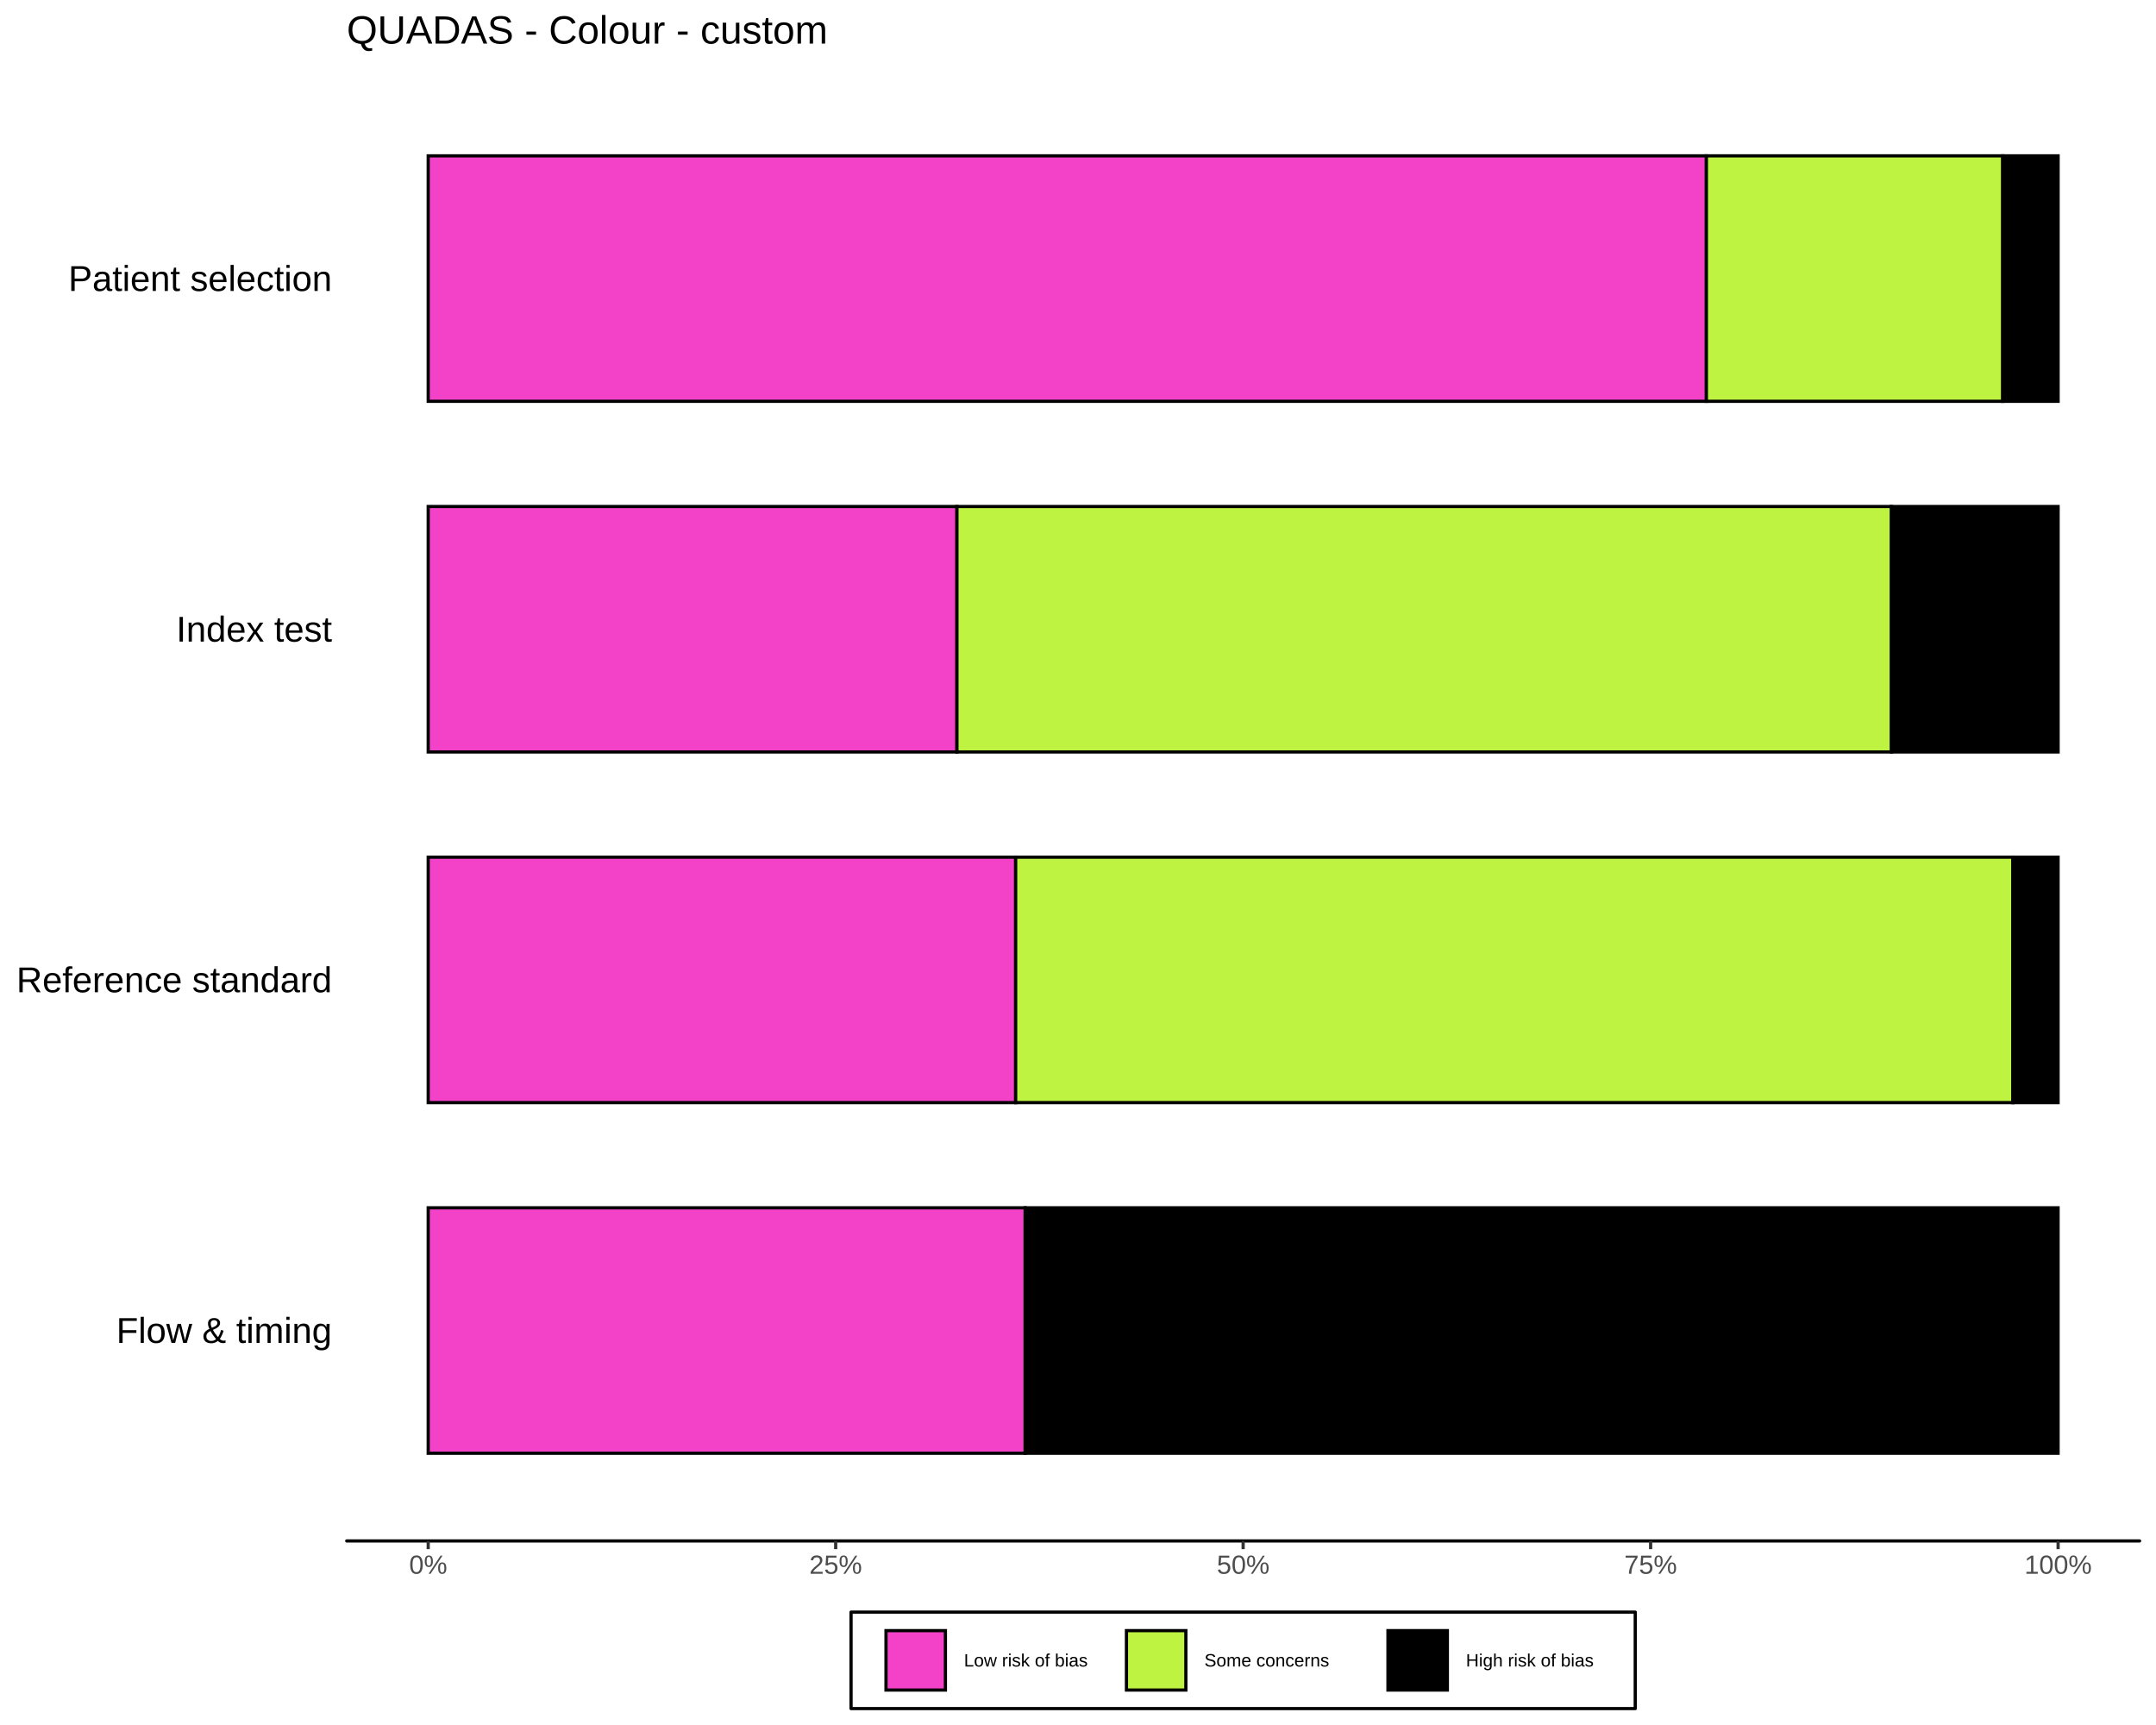
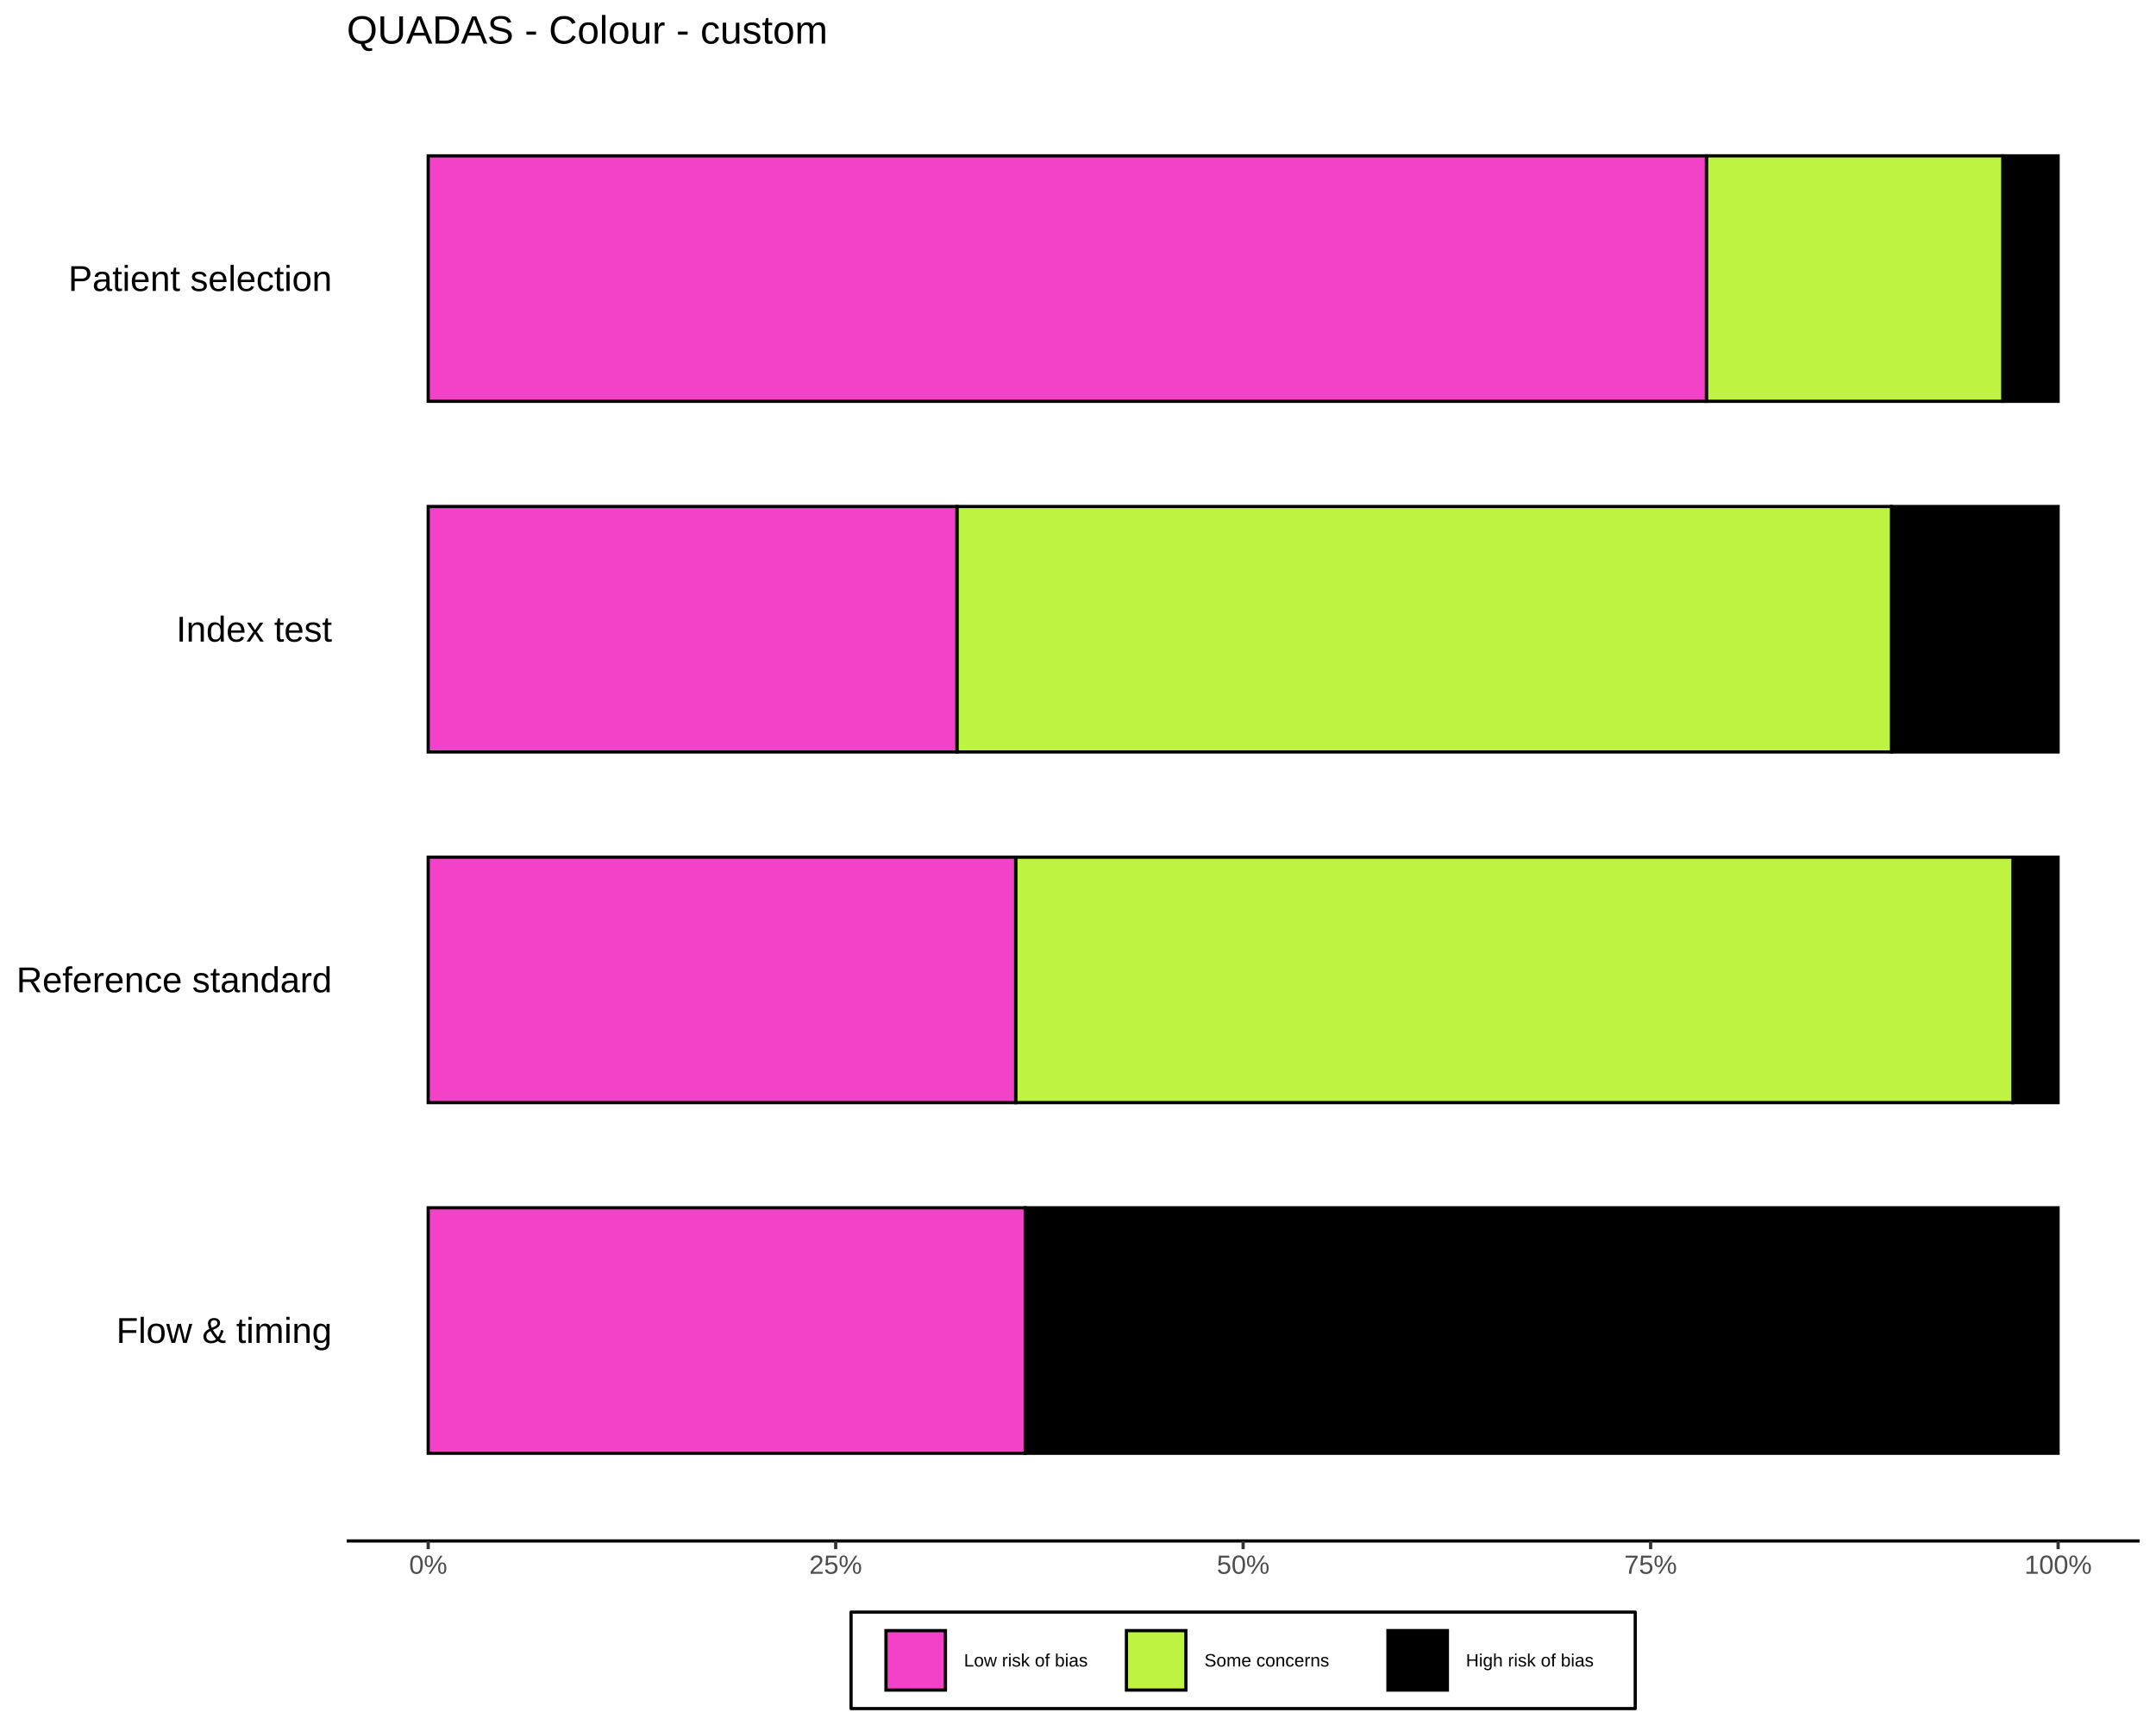
<svg xmlns="http://www.w3.org/2000/svg" viewBox="0 0 720.00 576.00">
  <defs>
    <style type="text/css">
    line, polyline, polygon, path, rect, circle {
      fill: none;
      stroke: #000000;
      stroke-linecap: round;
      stroke-linejoin: round;
      stroke-miterlimit: 10.00;
    }
  </style>
  </defs>
  <rect width="100%" height="100%" style="stroke: none; fill: #FFFFFF;" />
  <rect x="0.00" y="0.00" width="720.00" height="576.00" style="stroke-width: 1.07; stroke: #FFFFFF; fill: #FFFFFF;" />
  <defs>
    <clipPath id="cpMTE1Ljc5fDcxNC41Mnw1MTQuNTR8MjIuNzc=">
      <rect x="115.79" y="22.77" width="598.73" height="491.76" />
    </clipPath>
  </defs>
+   <rect x="342.36" y="403.30" width="344.94" height="81.96" style="stroke-width: 1.07; stroke-linecap: square; stroke-linejoin: miter; fill: #000000;" clip-path="url(#cpMTE1Ljc5fDcxNC41Mnw1MTQuNTR8MjIuNzc=)" />
  <rect x="143.00" y="403.30" width="199.36" height="81.96" style="stroke-width: 1.07; stroke-linecap: square; stroke-linejoin: miter; fill: #F442C8;" clip-path="url(#cpMTE1Ljc5fDcxNC41Mnw1MTQuNTR8MjIuNzc=)" />
-   <rect x="342.36" y="403.30" width="344.94" height="81.96" style="stroke-width: 1.07; stroke-linecap: square; stroke-linejoin: miter; fill: #000000;" clip-path="url(#cpMTE1Ljc5fDcxNC41Mnw1MTQuNTR8MjIuNzc=)" />
+   <rect x="672.22" y="286.22" width="15.08" height="81.96" style="stroke-width: 1.07; stroke-linecap: square; stroke-linejoin: miter; fill: #000000;" clip-path="url(#cpMTE1Ljc5fDcxNC41Mnw1MTQuNTR8MjIuNzc=)" />
+   <rect x="339.18" y="286.22" width="333.05" height="81.96" style="stroke-width: 1.07; stroke-linecap: square; stroke-linejoin: miter; fill: #BEF441;" clip-path="url(#cpMTE1Ljc5fDcxNC41Mnw1MTQuNTR8MjIuNzc=)" />
  <rect x="143.00" y="286.22" width="196.18" height="81.96" style="stroke-width: 1.07; stroke-linecap: square; stroke-linejoin: miter; fill: #F442C8;" clip-path="url(#cpMTE1Ljc5fDcxNC41Mnw1MTQuNTR8MjIuNzc=)" />
-   <rect x="339.18" y="286.22" width="333.05" height="81.96" style="stroke-width: 1.07; stroke-linecap: square; stroke-linejoin: miter; fill: #BEF441;" clip-path="url(#cpMTE1Ljc5fDcxNC41Mnw1MTQuNTR8MjIuNzc=)" />
-   <rect x="672.22" y="286.22" width="15.08" height="81.96" style="stroke-width: 1.07; stroke-linecap: square; stroke-linejoin: miter; fill: #000000;" clip-path="url(#cpMTE1Ljc5fDcxNC41Mnw1MTQuNTR8MjIuNzc=)" />
+   <rect x="631.66" y="169.13" width="55.65" height="81.96" style="stroke-width: 1.07; stroke-linecap: square; stroke-linejoin: miter; fill: #000000;" clip-path="url(#cpMTE1Ljc5fDcxNC41Mnw1MTQuNTR8MjIuNzc=)" />
+   <rect x="319.57" y="169.13" width="312.09" height="81.96" style="stroke-width: 1.07; stroke-linecap: square; stroke-linejoin: miter; fill: #BEF441;" clip-path="url(#cpMTE1Ljc5fDcxNC41Mnw1MTQuNTR8MjIuNzc=)" />
  <rect x="143.00" y="169.13" width="176.56" height="81.96" style="stroke-width: 1.07; stroke-linecap: square; stroke-linejoin: miter; fill: #F442C8;" clip-path="url(#cpMTE1Ljc5fDcxNC41Mnw1MTQuNTR8MjIuNzc=)" />
-   <rect x="319.57" y="169.13" width="312.09" height="81.96" style="stroke-width: 1.07; stroke-linecap: square; stroke-linejoin: miter; fill: #BEF441;" clip-path="url(#cpMTE1Ljc5fDcxNC41Mnw1MTQuNTR8MjIuNzc=)" />
-   <rect x="631.66" y="169.13" width="55.65" height="81.96" style="stroke-width: 1.07; stroke-linecap: square; stroke-linejoin: miter; fill: #000000;" clip-path="url(#cpMTE1Ljc5fDcxNC41Mnw1MTQuNTR8MjIuNzc=)" />
+   <rect x="668.83" y="52.04" width="18.48" height="81.96" style="stroke-width: 1.07; stroke-linecap: square; stroke-linejoin: miter; fill: #000000;" clip-path="url(#cpMTE1Ljc5fDcxNC41Mnw1MTQuNTR8MjIuNzc=)" />
+   <rect x="569.85" y="52.04" width="98.98" height="81.96" style="stroke-width: 1.07; stroke-linecap: square; stroke-linejoin: miter; fill: #BEF441;" clip-path="url(#cpMTE1Ljc5fDcxNC41Mnw1MTQuNTR8MjIuNzc=)" />
  <rect x="143.00" y="52.04" width="426.85" height="81.96" style="stroke-width: 1.07; stroke-linecap: square; stroke-linejoin: miter; fill: #F442C8;" clip-path="url(#cpMTE1Ljc5fDcxNC41Mnw1MTQuNTR8MjIuNzc=)" />
-   <rect x="569.85" y="52.04" width="98.98" height="81.96" style="stroke-width: 1.07; stroke-linecap: square; stroke-linejoin: miter; fill: #BEF441;" clip-path="url(#cpMTE1Ljc5fDcxNC41Mnw1MTQuNTR8MjIuNzc=)" />
-   <rect x="668.83" y="52.04" width="18.48" height="81.96" style="stroke-width: 1.07; stroke-linecap: square; stroke-linejoin: miter; fill: #000000;" clip-path="url(#cpMTE1Ljc5fDcxNC41Mnw1MTQuNTR8MjIuNzc=)" />
  <defs>
    <clipPath id="cpMC4wMHw3MjAuMDB8NTc2LjAwfDAuMDA=">
      <rect x="0.00" y="0.00" width="720.00" height="576.00" />
    </clipPath>
  </defs>
  <g clip-path="url(#cpMC4wMHw3MjAuMDB8NTc2LjAwfDAuMDA=)">
    <text x="38.84" y="448.41" style="font-size: 12.00px; font-family: Liberation Sans;" textLength="72.02px" lengthAdjust="spacingAndGlyphs">Flow &amp; timing</text>
  </g>
  <g clip-path="url(#cpMC4wMHw3MjAuMDB8NTc2LjAwfDAuMDA=)">
    <text x="5.48" y="331.32" style="font-size: 12.00px; font-family: Liberation Sans;" textLength="105.38px" lengthAdjust="spacingAndGlyphs">Reference standard</text>
  </g>
  <g clip-path="url(#cpMC4wMHw3MjAuMDB8NTc2LjAwfDAuMDA=)">
    <text x="58.85" y="214.24" style="font-size: 12.00px; font-family: Liberation Sans;" textLength="52.00px" lengthAdjust="spacingAndGlyphs">Index test</text>
  </g>
  <g clip-path="url(#cpMC4wMHw3MjAuMDB8NTc2LjAwfDAuMDA=)">
    <text x="22.82" y="97.15" style="font-size: 12.00px; font-family: Liberation Sans;" textLength="88.03px" lengthAdjust="spacingAndGlyphs">Patient selection</text>
  </g>
-   <polyline points="115.79,514.54 714.52,514.54 " style="stroke-width: 1.07;" clip-path="url(#cpMC4wMHw3MjAuMDB8NTc2LjAwfDAuMDA=)" />
+   <polyline points="115.79,514.54 714.52,514.54 " style="stroke-width: 1.07; stroke-linecap: butt;" clip-path="url(#cpMC4wMHw3MjAuMDB8NTc2LjAwfDAuMDA=)" />
  <polyline points="143.00,517.28 143.00,514.54 " style="stroke-width: 1.07; stroke: #333333; stroke-linecap: butt;" clip-path="url(#cpMC4wMHw3MjAuMDB8NTc2LjAwfDAuMDA=)" />
  <polyline points="279.08,517.28 279.08,514.54 " style="stroke-width: 1.07; stroke: #333333; stroke-linecap: butt;" clip-path="url(#cpMC4wMHw3MjAuMDB8NTc2LjAwfDAuMDA=)" />
  <polyline points="415.15,517.28 415.15,514.54 " style="stroke-width: 1.07; stroke: #333333; stroke-linecap: butt;" clip-path="url(#cpMC4wMHw3MjAuMDB8NTc2LjAwfDAuMDA=)" />
  <polyline points="551.23,517.28 551.23,514.54 " style="stroke-width: 1.07; stroke: #333333; stroke-linecap: butt;" clip-path="url(#cpMC4wMHw3MjAuMDB8NTc2LjAwfDAuMDA=)" />
  <polyline points="687.31,517.28 687.31,514.54 " style="stroke-width: 1.07; stroke: #333333; stroke-linecap: butt;" clip-path="url(#cpMC4wMHw3MjAuMDB8NTc2LjAwfDAuMDA=)" />
  <g clip-path="url(#cpMC4wMHw3MjAuMDB8NTc2LjAwfDAuMDA=)">
    <text x="136.64" y="525.51" style="font-size: 8.80px; fill: #4D4D4D; font-family: Liberation Sans;" textLength="12.72px" lengthAdjust="spacingAndGlyphs">0%</text>
  </g>
  <g clip-path="url(#cpMC4wMHw3MjAuMDB8NTc2LjAwfDAuMDA=)">
    <text x="270.27" y="525.51" style="font-size: 8.80px; fill: #4D4D4D; font-family: Liberation Sans;" textLength="17.61px" lengthAdjust="spacingAndGlyphs">25%</text>
  </g>
  <g clip-path="url(#cpMC4wMHw3MjAuMDB8NTc2LjAwfDAuMDA=)">
    <text x="406.35" y="525.51" style="font-size: 8.80px; fill: #4D4D4D; font-family: Liberation Sans;" textLength="17.61px" lengthAdjust="spacingAndGlyphs">50%</text>
  </g>
  <g clip-path="url(#cpMC4wMHw3MjAuMDB8NTc2LjAwfDAuMDA=)">
    <text x="542.42" y="525.51" style="font-size: 8.80px; fill: #4D4D4D; font-family: Liberation Sans;" textLength="17.61px" lengthAdjust="spacingAndGlyphs">75%</text>
  </g>
  <g clip-path="url(#cpMC4wMHw3MjAuMDB8NTc2LjAwfDAuMDA=)">
    <text x="676.06" y="525.51" style="font-size: 8.80px; fill: #4D4D4D; font-family: Liberation Sans;" textLength="22.50px" lengthAdjust="spacingAndGlyphs">100%</text>
  </g>
  <rect x="284.21" y="538.30" width="261.88" height="32.22" style="stroke-width: 1.07; fill: #FFFFFF;" clip-path="url(#cpMC4wMHw3MjAuMDB8NTc2LjAwfDAuMDA=)" />
-   <rect x="295.17" y="543.78" width="21.26" height="21.26" style="stroke-width: 1.07; stroke: #FFFFFF; fill: #F2F2F2;" clip-path="url(#cpMC4wMHw3MjAuMDB8NTc2LjAwfDAuMDA=)" />
+   <rect x="295.17" y="543.78" width="21.26" height="21.26" style="stroke-width: 1.07; stroke: none; fill: #F2F2F2;" clip-path="url(#cpMC4wMHw3MjAuMDB8NTc2LjAwfDAuMDA=)" />
  <rect x="295.88" y="544.49" width="19.84" height="19.84" style="stroke-width: 1.07; stroke-linecap: square; stroke-linejoin: miter; fill: #F442C8;" clip-path="url(#cpMC4wMHw3MjAuMDB8NTc2LjAwfDAuMDA=)" />
-   <rect x="375.47" y="543.78" width="21.26" height="21.26" style="stroke-width: 1.07; stroke: #FFFFFF; fill: #F2F2F2;" clip-path="url(#cpMC4wMHw3MjAuMDB8NTc2LjAwfDAuMDA=)" />
+   <rect x="375.47" y="543.78" width="21.26" height="21.26" style="stroke-width: 1.07; stroke: none; fill: #F2F2F2;" clip-path="url(#cpMC4wMHw3MjAuMDB8NTc2LjAwfDAuMDA=)" />
  <rect x="376.18" y="544.49" width="19.84" height="19.84" style="stroke-width: 1.07; stroke-linecap: square; stroke-linejoin: miter; fill: #BEF441;" clip-path="url(#cpMC4wMHw3MjAuMDB8NTc2LjAwfDAuMDA=)" />
-   <rect x="462.80" y="543.78" width="21.26" height="21.26" style="stroke-width: 1.07; stroke: #FFFFFF; fill: #F2F2F2;" clip-path="url(#cpMC4wMHw3MjAuMDB8NTc2LjAwfDAuMDA=)" />
+   <rect x="462.80" y="543.78" width="21.26" height="21.26" style="stroke-width: 1.07; stroke: none; fill: #F2F2F2;" clip-path="url(#cpMC4wMHw3MjAuMDB8NTc2LjAwfDAuMDA=)" />
  <rect x="463.51" y="544.49" width="19.84" height="19.84" style="stroke-width: 1.07; stroke-linecap: square; stroke-linejoin: miter; fill: #000000;" clip-path="url(#cpMC4wMHw3MjAuMDB8NTc2LjAwfDAuMDA=)" />
  <g clip-path="url(#cpMC4wMHw3MjAuMDB8NTc2LjAwfDAuMDA=)">
    <text x="321.91" y="556.47" style="font-size: 6.00px; font-family: Liberation Sans;" textLength="48.08px" lengthAdjust="spacingAndGlyphs">  Low risk of bias  </text>
  </g>
  <g clip-path="url(#cpMC4wMHw3MjAuMDB8NTc2LjAwfDAuMDA=)">
    <text x="402.21" y="556.47" style="font-size: 6.00px; font-family: Liberation Sans;" textLength="55.11px" lengthAdjust="spacingAndGlyphs">  Some concerns      </text>
  </g>
  <g clip-path="url(#cpMC4wMHw3MjAuMDB8NTc2LjAwfDAuMDA=)">
    <text x="489.54" y="556.47" style="font-size: 6.00px; font-family: Liberation Sans;" textLength="51.08px" lengthAdjust="spacingAndGlyphs">  High risk of bias   </text>
  </g>
  <g clip-path="url(#cpMC4wMHw3MjAuMDB8NTc2LjAwfDAuMDA=)">
    <text x="115.79" y="14.56" style="font-size: 13.20px; font-family: Liberation Sans;" textLength="160.44px" lengthAdjust="spacingAndGlyphs">QUADAS - Colour - custom</text>
  </g>
</svg>
